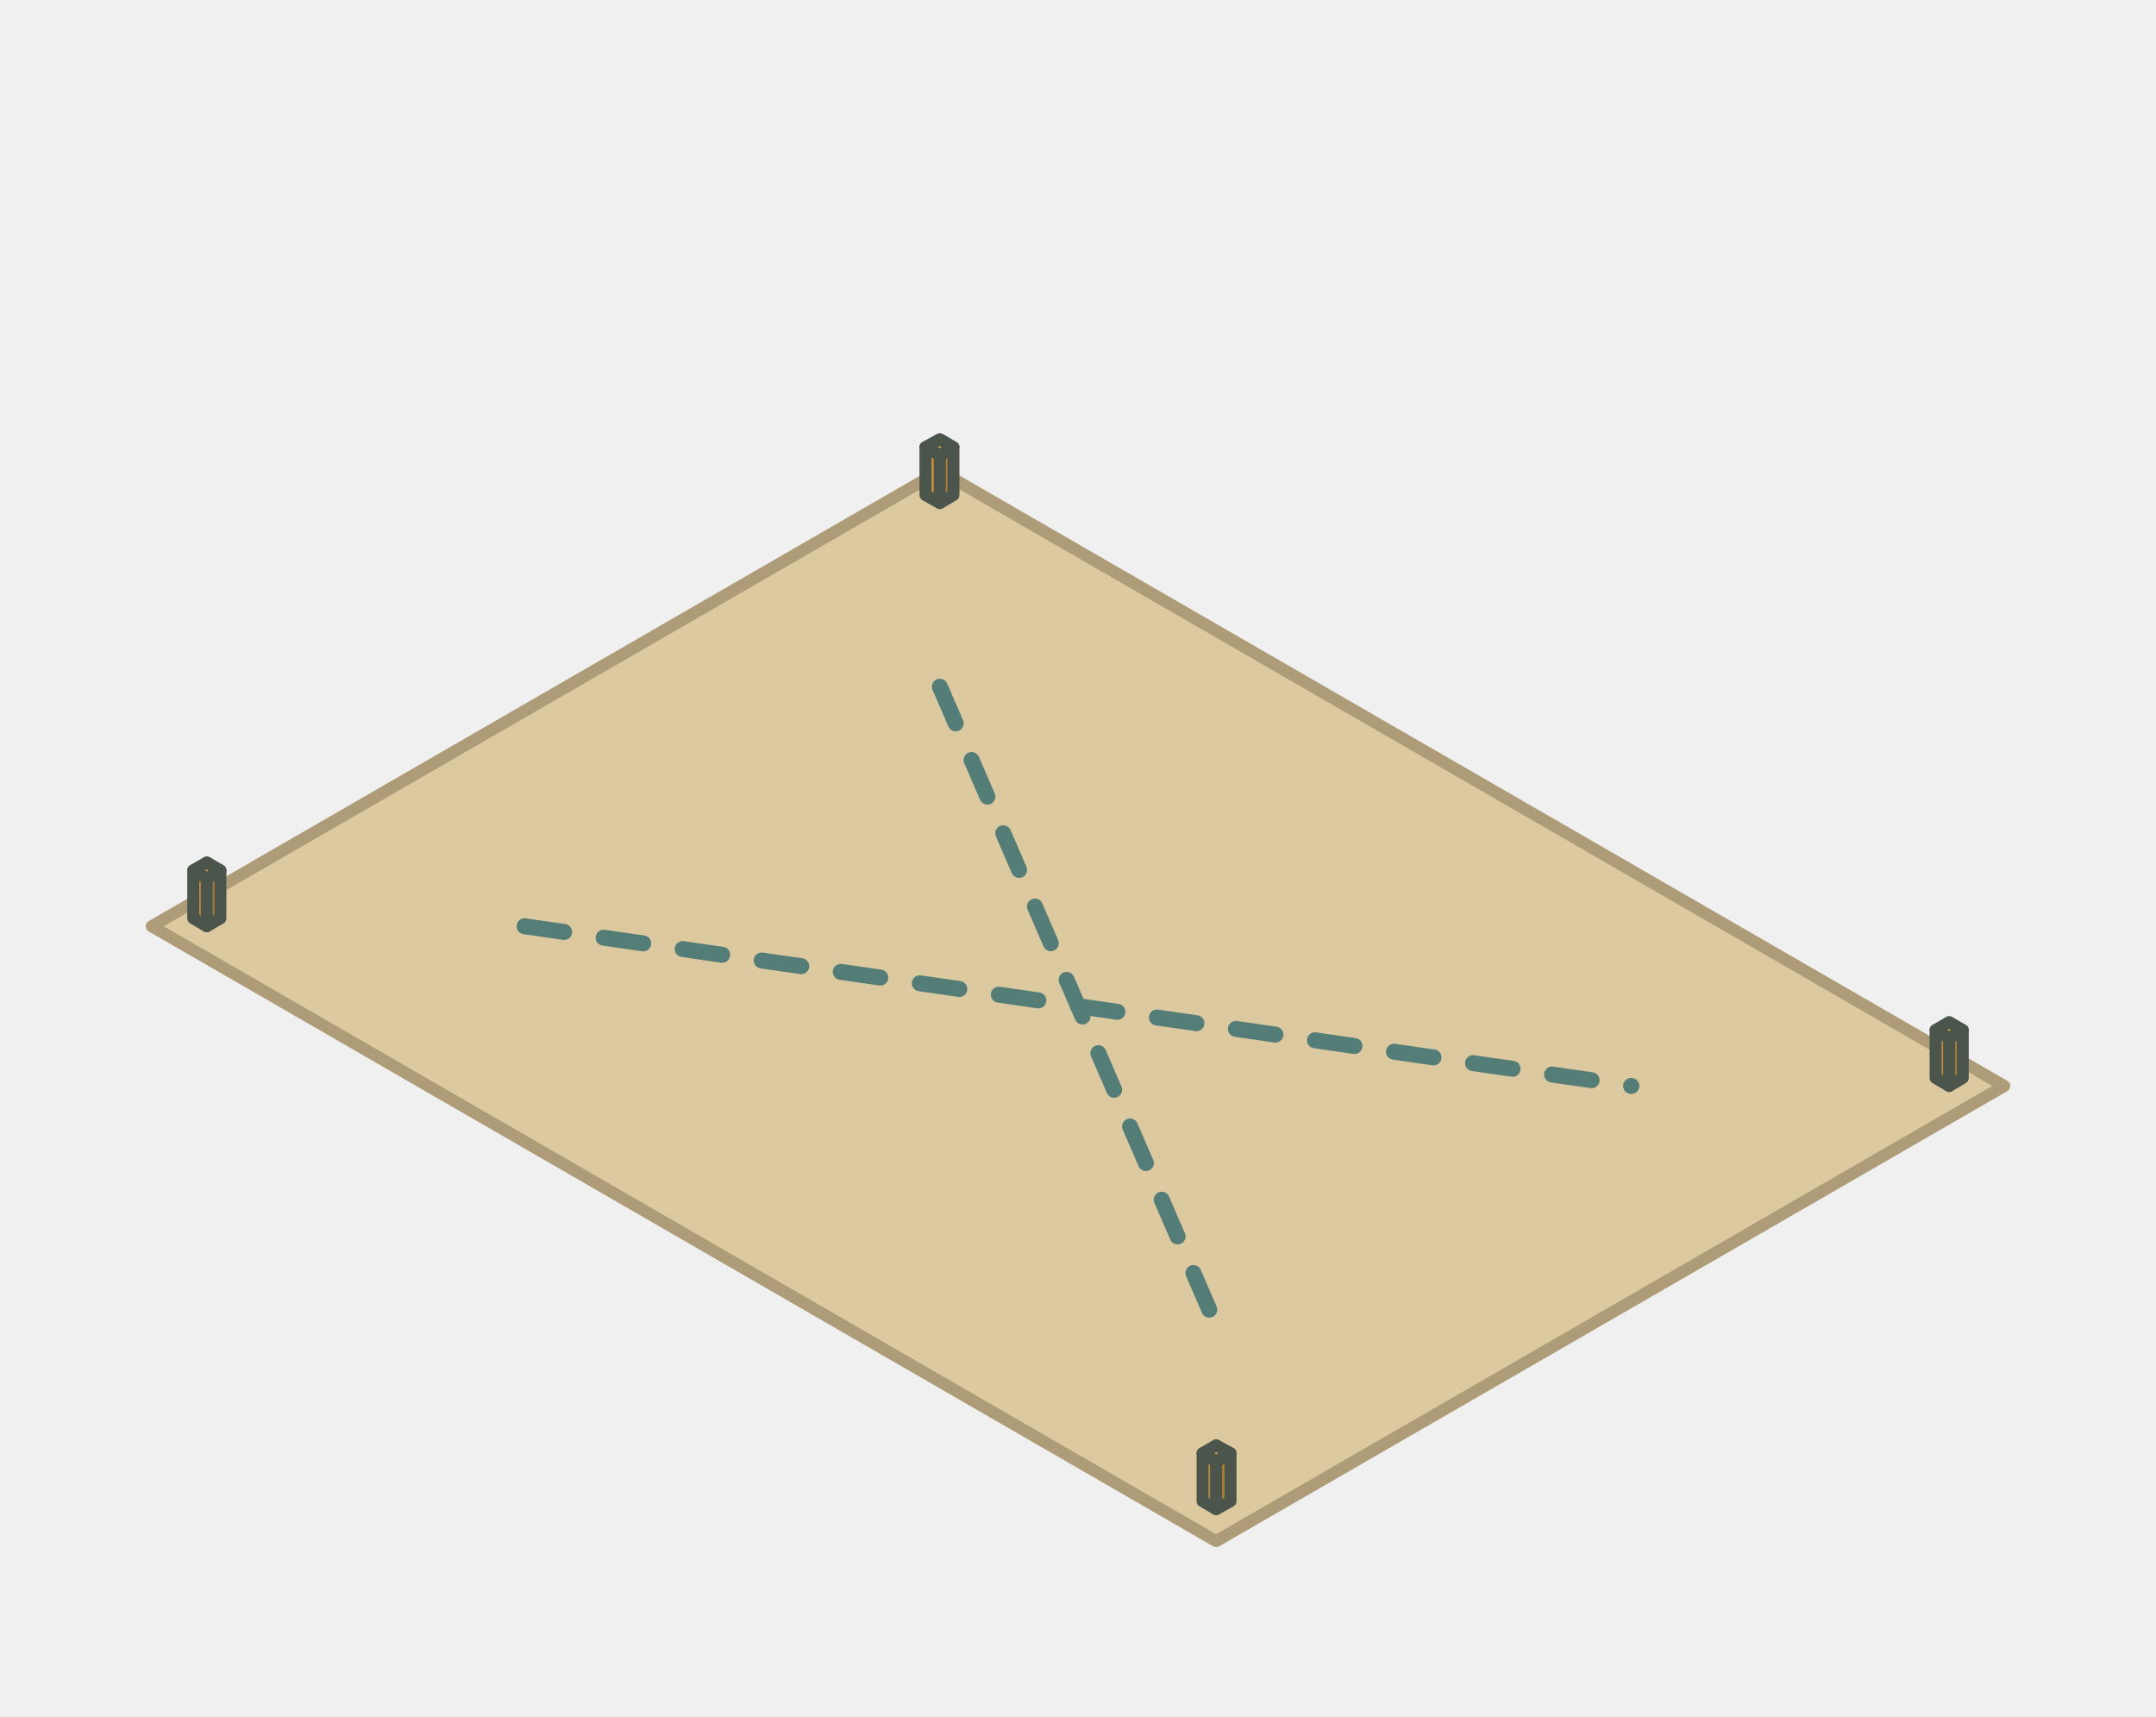
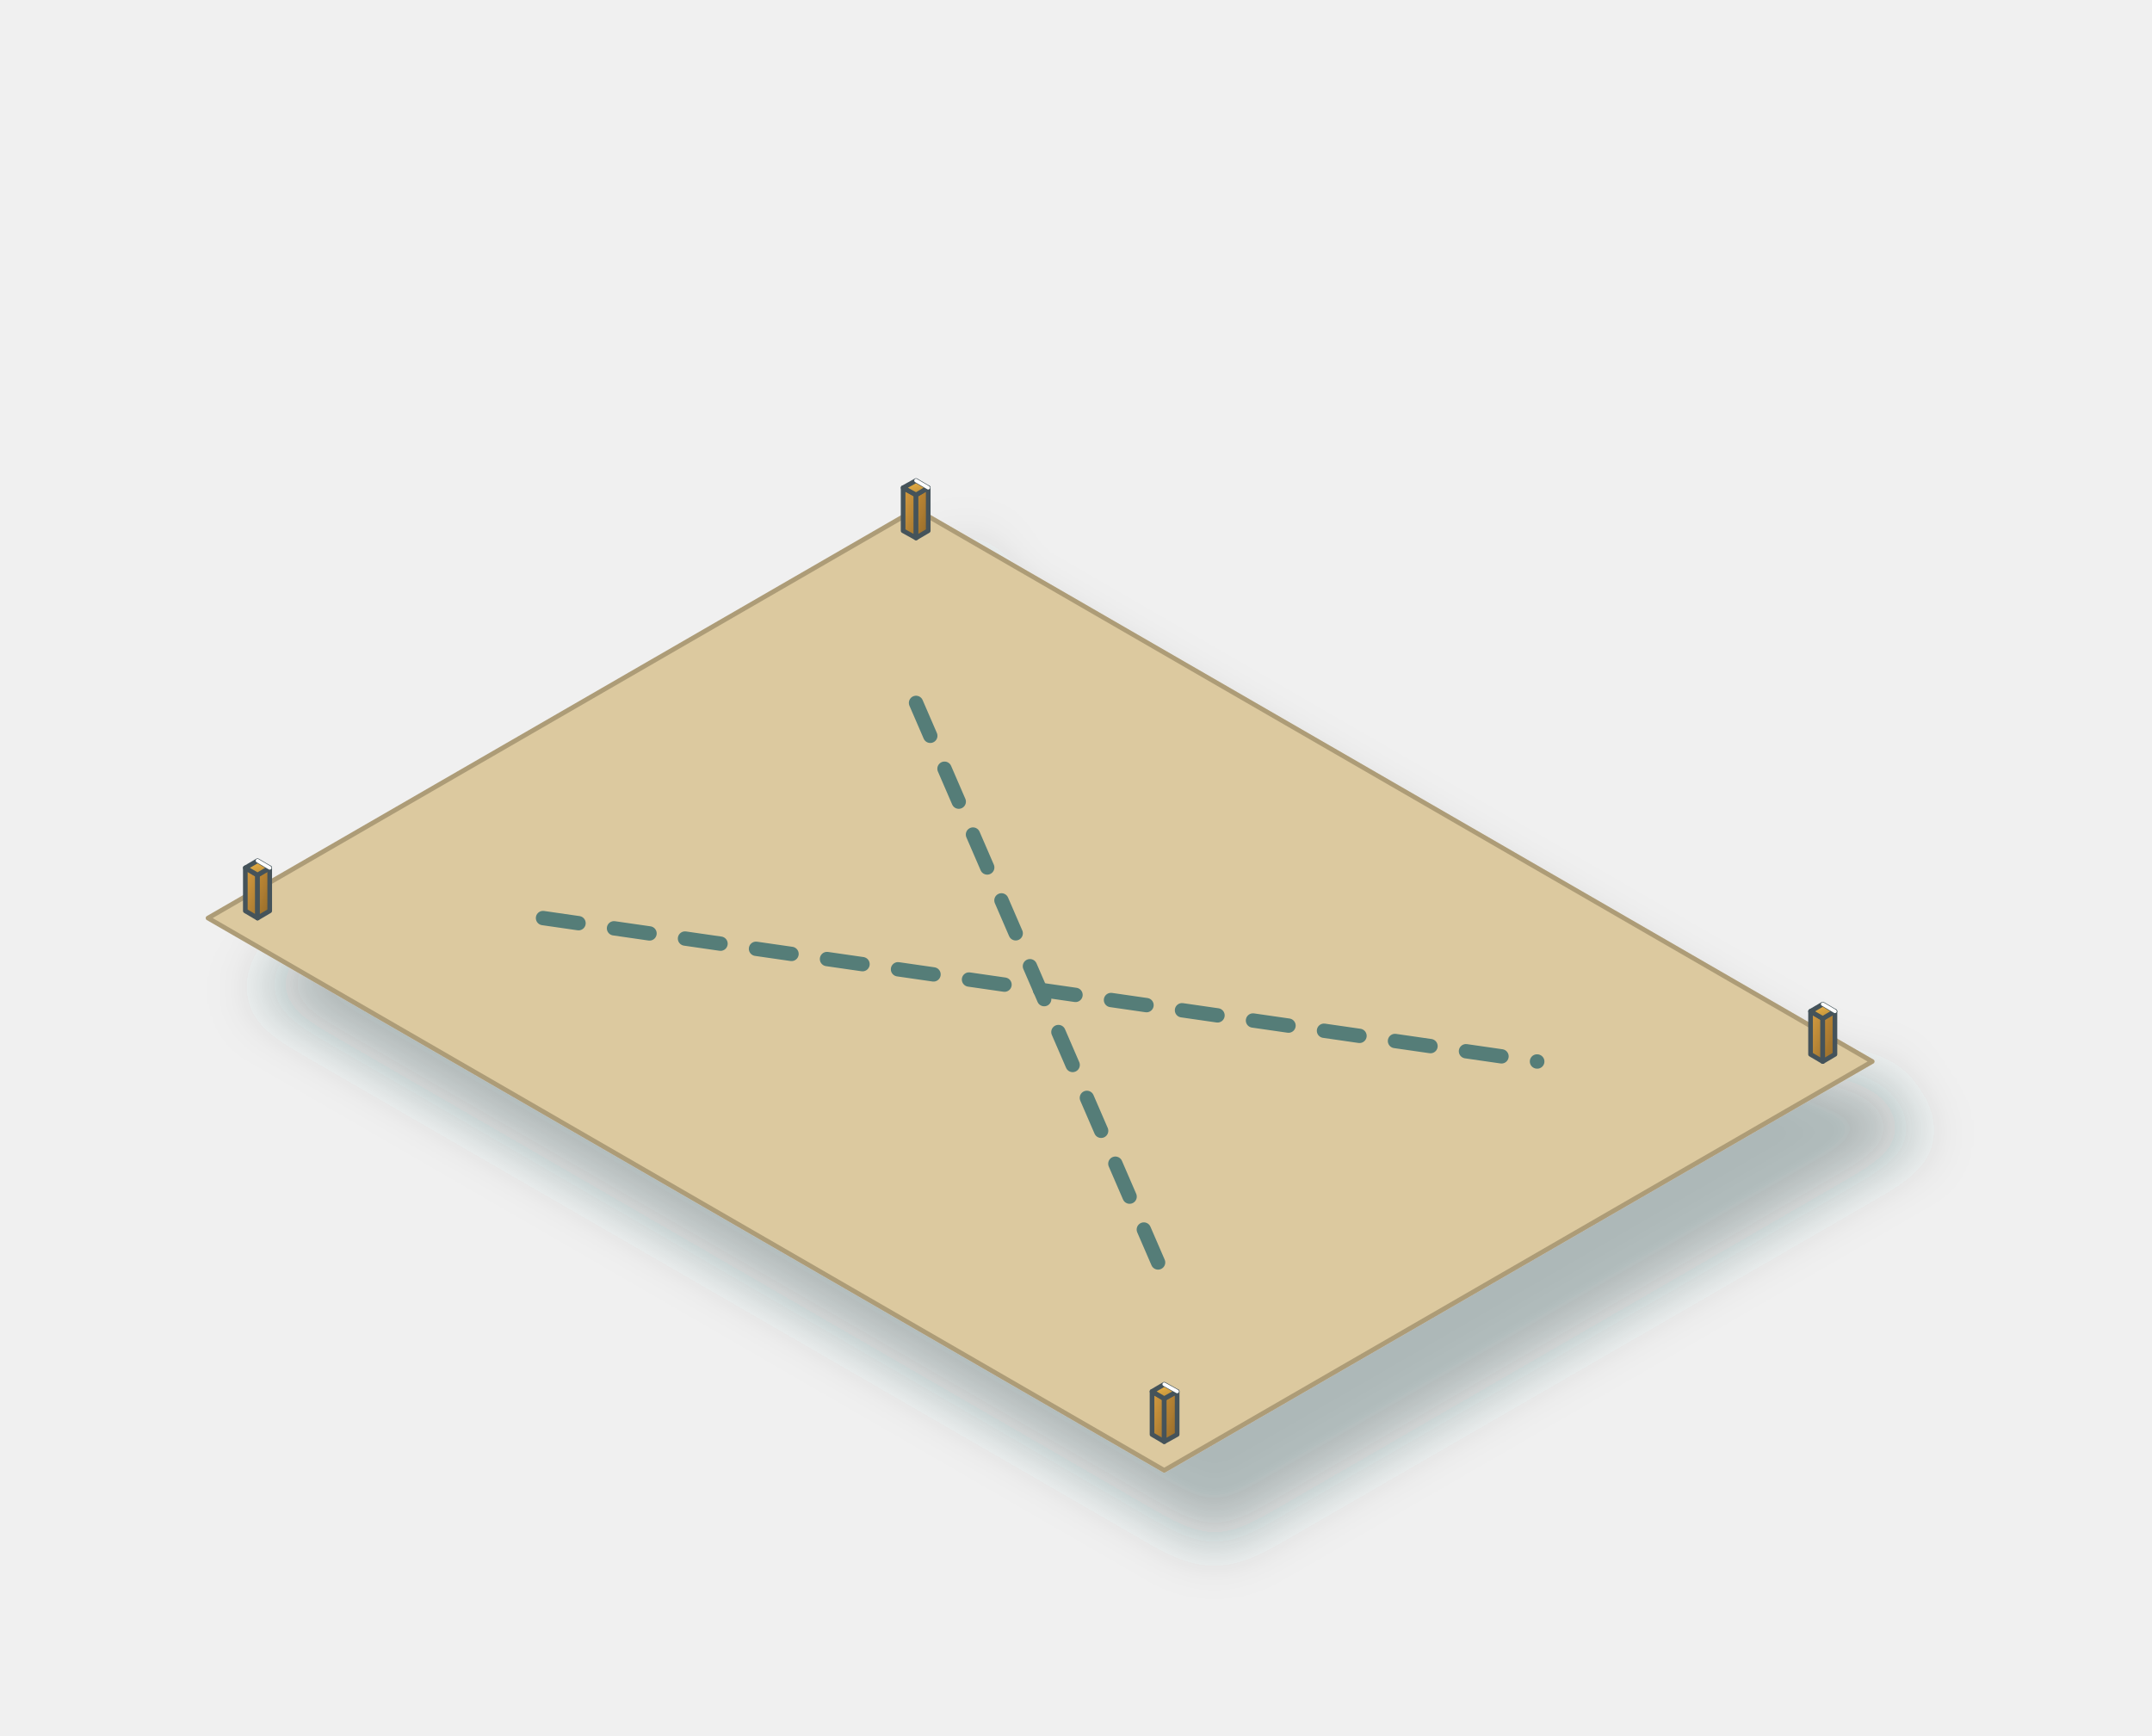
- <svg xmlns="http://www.w3.org/2000/svg" viewBox="25 0 270 215">
-   <polygon points="142.7,59.0 276.0,136.0 177.3,193.0 44.0,116.0" fill="#dcc99f" stroke="#ad9c77" stroke-width="1.5" stroke-linejoin="round" />
-   <polygon points="140.9,62.0 142.7,63.0 142.7,57.0 140.9,56.0" fill="#c08c39" stroke="#4c554c" stroke-width="1.5" stroke-linejoin="round" />
-   <polygon points="144.4,62.0 142.7,63.0 142.7,57.0 144.4,56.0" fill="#ae7d31" stroke="#4c554c" stroke-width="1.5" stroke-linejoin="round" />
-   <polygon points="142.7,55.0 144.4,56.0 142.7,57.0 140.9,56.0" fill="#d8a341" stroke="#4c554c" stroke-width="1.5" stroke-linejoin="round" />
-   <polygon points="267.4,135.0 269.1,136.0 269.1,130.0 267.4,129.0" fill="#c08c39" stroke="#4c554c" stroke-width="1.5" stroke-linejoin="round" />
-   <polygon points="270.8,135.0 269.1,136.0 269.1,130.0 270.8,129.0" fill="#ae7d31" stroke="#4c554c" stroke-width="1.5" stroke-linejoin="round" />
-   <polygon points="269.1,128.0 270.8,129.0 269.1,130.0 267.4,129.0" fill="#d8a341" stroke="#4c554c" stroke-width="1.5" stroke-linejoin="round" />
-   <polygon points="175.6,188.0 177.3,189.0 177.3,183.0 175.6,182.0" fill="#c08c39" stroke="#4c554c" stroke-width="1.5" stroke-linejoin="round" />
-   <polygon points="179.1,188.0 177.3,189.0 177.3,183.0 179.1,182.0" fill="#ae7d31" stroke="#4c554c" stroke-width="1.5" stroke-linejoin="round" />
-   <polygon points="177.3,181.0 179.1,182.0 177.3,183.0 175.6,182.0" fill="#d8a341" stroke="#4c554c" stroke-width="1.5" stroke-linejoin="round" />
-   <polygon points="49.2,115.0 50.9,116.0 50.9,110.0 49.2,109.0" fill="#c08c39" stroke="#4c554c" stroke-width="1.5" stroke-linejoin="round" />
-   <polygon points="52.6,115.0 50.9,116.0 50.9,110.0 52.6,109.0" fill="#ae7d31" stroke="#4c554c" stroke-width="1.5" stroke-linejoin="round" />
-   <polygon points="50.9,108.0 52.6,109.0 50.9,110.0 49.2,109.0" fill="#d8a341" stroke="#4c554c" stroke-width="1.5" stroke-linejoin="round" />
-   <path d="M142.7,86.0 L177.3,166.0" fill="none" stroke="#547d78" stroke-width="2" stroke-linecap="round" stroke-dasharray="5 5" />
-   <path d="M90.7,116.0 L229.3,136.0" fill="none" stroke="#547d78" stroke-width="2" stroke-linecap="round" stroke-dasharray="5 5" />
+ <svg xmlns="http://www.w3.org/2000/svg" viewBox="15 -12 300 242">
+   <defs>
+     <radialGradient id="foliage" cx="30%" cy="25%">
+       <stop stop-color="#c6d58b" />
+       <stop offset=".4" stop-color="#729558" />
+       <stop offset="1" stop-color="#355d47" />
+     </radialGradient>
+     <linearGradient id="glass" x2="1" y2="1">
+       <stop stop-color="#b4d8dc" />
+       <stop offset=".45" stop-color="#4f7d8a" />
+       <stop offset=".5" stop-color="#b3cace" />
+       <stop offset="1" stop-color="#355461" />
+     </linearGradient>
+     <filter id="shadow" x="-35%" y="-35%" width="180%" height="190%">
+       <feDropShadow dx="7" dy="10" stdDeviation="4" flood-color="#223c3c" flood-opacity=".32" />
+     </filter>
+     <linearGradient id="7f918c-wall" x1="0" y1="0" x2=".65" y2="1">
+       <stop stop-color="#8ea29d" />
+       <stop offset=".52" stop-color="#7f918c" />
+       <stop offset="1" stop-color="#70807b" />
+     </linearGradient>
+     <linearGradient id="6a7e78-shade" x1="0" y1="0" x2=".65" y2="1">
+       <stop stop-color="#778d86" />
+       <stop offset=".52" stop-color="#6a7e78" />
+       <stop offset="1" stop-color="#5d6f6a" />
+     </linearGradient>
+     <linearGradient id="a9b4af-roof" x1="0" y1="0" x2=".65" y2="1">
+       <stop stop-color="#bdcac4" />
+       <stop offset=".52" stop-color="#a9b4af" />
+       <stop offset="1" stop-color="#959e9a" />
+     </linearGradient>
+     <linearGradient id="c08c39-wall" x1="0" y1="0" x2=".65" y2="1">
+       <stop stop-color="#d79d40" />
+       <stop offset=".52" stop-color="#c08c39" />
+       <stop offset="1" stop-color="#a97b32" />
+     </linearGradient>
+     <linearGradient id="ae7d31-shade" x1="0" y1="0" x2=".65" y2="1">
+       <stop stop-color="#c38c37" />
+       <stop offset=".52" stop-color="#ae7d31" />
+       <stop offset="1" stop-color="#996e2b" />
+     </linearGradient>
+     <linearGradient id="d8a341-roof" x1="0" y1="0" x2=".65" y2="1">
+       <stop stop-color="#f2b749" />
+       <stop offset=".52" stop-color="#d8a341" />
+       <stop offset="1" stop-color="#be8f39" />
+     </linearGradient>
+     <linearGradient id="9d9c8d-wall" x1="0" y1="0" x2=".65" y2="1">
+       <stop stop-color="#b0af9e" />
+       <stop offset=".52" stop-color="#9d9c8d" />
+       <stop offset="1" stop-color="#8a897c" />
+     </linearGradient>
+     <linearGradient id="8b978d-shade" x1="0" y1="0" x2=".65" y2="1">
+       <stop stop-color="#9ca99e" />
+       <stop offset=".52" stop-color="#8b978d" />
+       <stop offset="1" stop-color="#7a857c" />
+     </linearGradient>
+     <linearGradient id="bdbeb0-roof" x1="0" y1="0" x2=".65" y2="1">
+       <stop stop-color="#d4d5c5" />
+       <stop offset=".52" stop-color="#bdbeb0" />
+       <stop offset="1" stop-color="#a6a79b" />
+     </linearGradient>
+     <linearGradient id="67817e-wall" x1="0" y1="0" x2=".65" y2="1">
+       <stop stop-color="#73908d" />
+       <stop offset=".52" stop-color="#67817e" />
+       <stop offset="1" stop-color="#5b726f" />
+     </linearGradient>
+     <linearGradient id="466561-shade" x1="0" y1="0" x2=".65" y2="1">
+       <stop stop-color="#4e716d" />
+       <stop offset=".52" stop-color="#466561" />
+       <stop offset="1" stop-color="#3e5955" />
+     </linearGradient>
+     <linearGradient id="8b9b97-roof" x1="0" y1="0" x2=".65" y2="1">
+       <stop stop-color="#9caea9" />
+       <stop offset=".52" stop-color="#8b9b97" />
+       <stop offset="1" stop-color="#7a8885" />
+     </linearGradient>
+     <linearGradient id="a6b8ba-wall" x1="0" y1="0" x2=".65" y2="1">
+       <stop stop-color="#baced0" />
+       <stop offset=".52" stop-color="#a6b8ba" />
+       <stop offset="1" stop-color="#92a2a4" />
+     </linearGradient>
+     <linearGradient id="6f898c-shade" x1="0" y1="0" x2=".65" y2="1">
+       <stop stop-color="#7c999d" />
+       <stop offset=".52" stop-color="#6f898c" />
+       <stop offset="1" stop-color="#62797b" />
+     </linearGradient>
+     <linearGradient id="cbd3d2-roof" x1="0" y1="0" x2=".65" y2="1">
+       <stop stop-color="#e3eceb" />
+       <stop offset=".52" stop-color="#cbd3d2" />
+       <stop offset="1" stop-color="#b3bab9" />
+     </linearGradient>
+     <linearGradient id="b5c3c1-wall" x1="0" y1="0" x2=".65" y2="1">
+       <stop stop-color="#cbdad8" />
+       <stop offset=".52" stop-color="#b5c3c1" />
+       <stop offset="1" stop-color="#9facaa" />
+     </linearGradient>
+     <linearGradient id="91a7a7-shade" x1="0" y1="0" x2=".65" y2="1">
+       <stop stop-color="#a2bbbb" />
+       <stop offset=".52" stop-color="#91a7a7" />
+       <stop offset="1" stop-color="#809393" />
+     </linearGradient>
+     <linearGradient id="e4e5dd-roof" x1="0" y1="0" x2=".65" y2="1">
+       <stop stop-color="#fffff8" />
+       <stop offset=".52" stop-color="#e4e5dd" />
+       <stop offset="1" stop-color="#c9cac2" />
+     </linearGradient>
+     <linearGradient id="879c97-wall" x1="0" y1="0" x2=".65" y2="1">
+       <stop stop-color="#97afa9" />
+       <stop offset=".52" stop-color="#879c97" />
+       <stop offset="1" stop-color="#778985" />
+     </linearGradient>
+     <linearGradient id="667f7b-shade" x1="0" y1="0" x2=".65" y2="1">
+       <stop stop-color="#728e8a" />
+       <stop offset=".52" stop-color="#667f7b" />
+       <stop offset="1" stop-color="#5a706c" />
+     </linearGradient>
+     <linearGradient id="b1b5af-roof" x1="0" y1="0" x2=".65" y2="1">
+       <stop stop-color="#c6cbc4" />
+       <stop offset=".52" stop-color="#b1b5af" />
+       <stop offset="1" stop-color="#9c9f9a" />
+     </linearGradient>
+     <linearGradient id="9daea7-wall" x1="0" y1="0" x2=".65" y2="1">
+       <stop stop-color="#b0c3bb" />
+       <stop offset=".52" stop-color="#9daea7" />
+       <stop offset="1" stop-color="#8a9993" />
+     </linearGradient>
+     <linearGradient id="728b88-shade" x1="0" y1="0" x2=".65" y2="1">
+       <stop stop-color="#809c98" />
+       <stop offset=".52" stop-color="#728b88" />
+       <stop offset="1" stop-color="#647a78" />
+     </linearGradient>
+     <linearGradient id="e0e6df-roof" x1="0" y1="0" x2=".65" y2="1">
+       <stop stop-color="#fbfffa" />
+       <stop offset=".52" stop-color="#e0e6df" />
+       <stop offset="1" stop-color="#c5cac4" />
+     </linearGradient>
+     <linearGradient id="59696b-wall" x1="0" y1="0" x2=".65" y2="1">
+       <stop stop-color="#647678" />
+       <stop offset=".52" stop-color="#59696b" />
+       <stop offset="1" stop-color="#4e5c5e" />
+     </linearGradient>
+     <linearGradient id="40575c-shade" x1="0" y1="0" x2=".65" y2="1">
+       <stop stop-color="#486167" />
+       <stop offset=".52" stop-color="#40575c" />
+       <stop offset="1" stop-color="#384d51" />
+     </linearGradient>
+     <linearGradient id="626f74-roof" x1="0" y1="0" x2=".65" y2="1">
+       <stop stop-color="#6e7c82" />
+       <stop offset=".52" stop-color="#626f74" />
+       <stop offset="1" stop-color="#566266" />
+     </linearGradient>
+     <linearGradient id="a7bbb0-wall" x1="0" y1="0" x2=".65" y2="1">
+       <stop stop-color="#bbd1c5" />
+       <stop offset=".52" stop-color="#a7bbb0" />
+       <stop offset="1" stop-color="#93a59b" />
+     </linearGradient>
+     <linearGradient id="7c9c91-shade" x1="0" y1="0" x2=".65" y2="1">
+       <stop stop-color="#8bafa2" />
+       <stop offset=".52" stop-color="#7c9c91" />
+       <stop offset="1" stop-color="#6d8980" />
+     </linearGradient>
+     <linearGradient id="d9e0d3-roof" x1="0" y1="0" x2=".65" y2="1">
+       <stop stop-color="#f3fbec" />
+       <stop offset=".52" stop-color="#d9e0d3" />
+       <stop offset="1" stop-color="#bfc5ba" />
+     </linearGradient>
+     <linearGradient id="869d98-wall" x1="0" y1="0" x2=".65" y2="1">
+       <stop stop-color="#96b0aa" />
+       <stop offset=".52" stop-color="#869d98" />
+       <stop offset="1" stop-color="#768a86" />
+     </linearGradient>
+     <linearGradient id="627d7b-shade" x1="0" y1="0" x2=".65" y2="1">
+       <stop stop-color="#6e8c8a" />
+       <stop offset=".52" stop-color="#627d7b" />
+       <stop offset="1" stop-color="#566e6c" />
+     </linearGradient>
+     <linearGradient id="d0d8d1-roof" x1="0" y1="0" x2=".65" y2="1">
+       <stop stop-color="#e9f2ea" />
+       <stop offset=".52" stop-color="#d0d8d1" />
+       <stop offset="1" stop-color="#b7beb8" />
+     </linearGradient>
+     <linearGradient id="7c9c91-wall" x1="0" y1="0" x2=".65" y2="1">
+       <stop stop-color="#8bafa2" />
+       <stop offset=".52" stop-color="#7c9c91" />
+       <stop offset="1" stop-color="#6d8980" />
+     </linearGradient>
+     <linearGradient id="688b82-shade" x1="0" y1="0" x2=".65" y2="1">
+       <stop stop-color="#749c92" />
+       <stop offset=".52" stop-color="#688b82" />
+       <stop offset="1" stop-color="#5c7a72" />
+     </linearGradient>
+     <linearGradient id="afc4b3-roof" x1="0" y1="0" x2=".65" y2="1">
+       <stop stop-color="#c4dcc8" />
+       <stop offset=".52" stop-color="#afc4b3" />
+       <stop offset="1" stop-color="#9aac9e" />
+     </linearGradient>
+     <linearGradient id="456b66-wall" x1="0" y1="0" x2=".65" y2="1">
+       <stop stop-color="#4d7872" />
+       <stop offset=".52" stop-color="#456b66" />
+       <stop offset="1" stop-color="#3d5e5a" />
+     </linearGradient>
+     <linearGradient id="35575a-shade" x1="0" y1="0" x2=".65" y2="1">
+       <stop stop-color="#3b6165" />
+       <stop offset=".52" stop-color="#35575a" />
+       <stop offset="1" stop-color="#2f4d4f" />
+     </linearGradient>
+     <linearGradient id="547d78-roof" x1="0" y1="0" x2=".65" y2="1">
+       <stop stop-color="#5e8c86" />
+       <stop offset=".52" stop-color="#547d78" />
+       <stop offset="1" stop-color="#4a6e6a" />
+     </linearGradient>
+     <linearGradient id="6f8f65-wall" x1="0" y1="0" x2=".65" y2="1">
+       <stop stop-color="#7ca071" />
+       <stop offset=".52" stop-color="#6f8f65" />
+       <stop offset="1" stop-color="#627e59" />
+     </linearGradient>
+     <linearGradient id="637d59-shade" x1="0" y1="0" x2=".65" y2="1">
+       <stop stop-color="#6f8c64" />
+       <stop offset=".52" stop-color="#637d59" />
+       <stop offset="1" stop-color="#576e4e" />
+     </linearGradient>
+     <linearGradient id="8da97c-roof" x1="0" y1="0" x2=".65" y2="1">
+       <stop stop-color="#9ebd8b" />
+       <stop offset=".52" stop-color="#8da97c" />
+       <stop offset="1" stop-color="#7c956d" />
+     </linearGradient>
+     <linearGradient id="608488-wall" x1="0" y1="0" x2=".65" y2="1">
+       <stop stop-color="#6c9498" />
+       <stop offset=".52" stop-color="#608488" />
+       <stop offset="1" stop-color="#547478" />
+     </linearGradient>
+     <linearGradient id="486770-shade" x1="0" y1="0" x2=".65" y2="1">
+       <stop stop-color="#51737d" />
+       <stop offset=".52" stop-color="#486770" />
+       <stop offset="1" stop-color="#3f5b63" />
+     </linearGradient>
+     <linearGradient id="91b7b7-roof" x1="0" y1="0" x2=".65" y2="1">
+       <stop stop-color="#a2cdcd" />
+       <stop offset=".52" stop-color="#91b7b7" />
+       <stop offset="1" stop-color="#80a1a1" />
+     </linearGradient>
+     <linearGradient id="7c956b-wall" x1="0" y1="0" x2=".65" y2="1">
+       <stop stop-color="#8ba778" />
+       <stop offset=".52" stop-color="#7c956b" />
+       <stop offset="1" stop-color="#6d835e" />
+     </linearGradient>
+     <linearGradient id="6b865d-shade" x1="0" y1="0" x2=".65" y2="1">
+       <stop stop-color="#789668" />
+       <stop offset=".52" stop-color="#6b865d" />
+       <stop offset="1" stop-color="#5e7652" />
+     </linearGradient>
+     <linearGradient id="91a87e-roof" x1="0" y1="0" x2=".65" y2="1">
+       <stop stop-color="#a2bc8d" />
+       <stop offset=".52" stop-color="#91a87e" />
+       <stop offset="1" stop-color="#80946f" />
+     </linearGradient>
+   </defs>
+   <style>.crane-boom{transform-origin:147px 21px;animation:sway 7s ease-in-out infinite alternate}@keyframes sway{to{transform:rotate(2deg)}}@media(prefers-reduced-motion:reduce){*{animation:none!important}}</style>
+   <g filter="url(#shadow)">
+     <polygon points="142.7,59.0 276.0,136.0 177.3,193.0 44.0,116.0" fill="#dcc99f" stroke="#ad9c77" stroke-width="0.65" stroke-linejoin="round" />
+     <polygon points="140.9,62.0 142.7,63.0 142.7,57.0 140.9,56.0" fill="url(#c08c39-wall)" stroke="#44535a" stroke-width="0.65" stroke-linejoin="round" />
+     <polygon points="144.4,62.0 142.7,63.0 142.7,57.0 144.4,56.0" fill="url(#ae7d31-shade)" stroke="#44535a" stroke-width="0.65" stroke-linejoin="round" />
+     <polygon points="142.7,55.0 144.4,56.0 142.7,57.0 140.9,56.0" fill="url(#d8a341-roof)" stroke="#44535a" stroke-width="0.65" stroke-linejoin="round" />
+     <path d="M142.7,55.0 L144.4,56.0" fill="none" stroke="#ffffff" stroke-width="0.5" stroke-linecap="round" />
+     <polygon points="267.4,135.0 269.1,136.0 269.1,130.0 267.4,129.0" fill="url(#c08c39-wall)" stroke="#44535a" stroke-width="0.65" stroke-linejoin="round" />
+     <polygon points="270.8,135.0 269.1,136.0 269.1,130.0 270.8,129.0" fill="url(#ae7d31-shade)" stroke="#44535a" stroke-width="0.65" stroke-linejoin="round" />
+     <polygon points="269.1,128.0 270.8,129.0 269.1,130.0 267.4,129.0" fill="url(#d8a341-roof)" stroke="#44535a" stroke-width="0.65" stroke-linejoin="round" />
+     <path d="M269.1,128.0 L270.8,129.0" fill="none" stroke="#ffffff" stroke-width="0.5" stroke-linecap="round" />
+     <polygon points="175.6,188.0 177.3,189.0 177.3,183.0 175.6,182.0" fill="url(#c08c39-wall)" stroke="#44535a" stroke-width="0.65" stroke-linejoin="round" />
+     <polygon points="179.1,188.0 177.3,189.0 177.3,183.0 179.1,182.0" fill="url(#ae7d31-shade)" stroke="#44535a" stroke-width="0.65" stroke-linejoin="round" />
+     <polygon points="177.3,181.0 179.1,182.0 177.3,183.0 175.6,182.0" fill="url(#d8a341-roof)" stroke="#44535a" stroke-width="0.65" stroke-linejoin="round" />
+     <path d="M177.3,181.0 L179.1,182.0" fill="none" stroke="#ffffff" stroke-width="0.5" stroke-linecap="round" />
+     <polygon points="49.2,115.0 50.9,116.0 50.9,110.0 49.2,109.0" fill="url(#c08c39-wall)" stroke="#44535a" stroke-width="0.65" stroke-linejoin="round" />
+     <polygon points="52.6,115.0 50.9,116.0 50.9,110.0 52.6,109.0" fill="url(#ae7d31-shade)" stroke="#44535a" stroke-width="0.65" stroke-linejoin="round" />
+     <polygon points="50.9,108.0 52.6,109.0 50.9,110.0 49.2,109.0" fill="url(#d8a341-roof)" stroke="#44535a" stroke-width="0.65" stroke-linejoin="round" />
+     <path d="M50.9,108.0 L52.6,109.0" fill="none" stroke="#ffffff" stroke-width="0.5" stroke-linecap="round" />
+     <path d="M142.7,86.0 L177.3,166.0" fill="none" stroke="#547d78" stroke-width="2" stroke-linecap="round" stroke-dasharray="5 5" />
+     <path d="M90.7,116.0 L229.3,136.0" fill="none" stroke="#547d78" stroke-width="2" stroke-linecap="round" stroke-dasharray="5 5" />
+   </g>
</svg>
